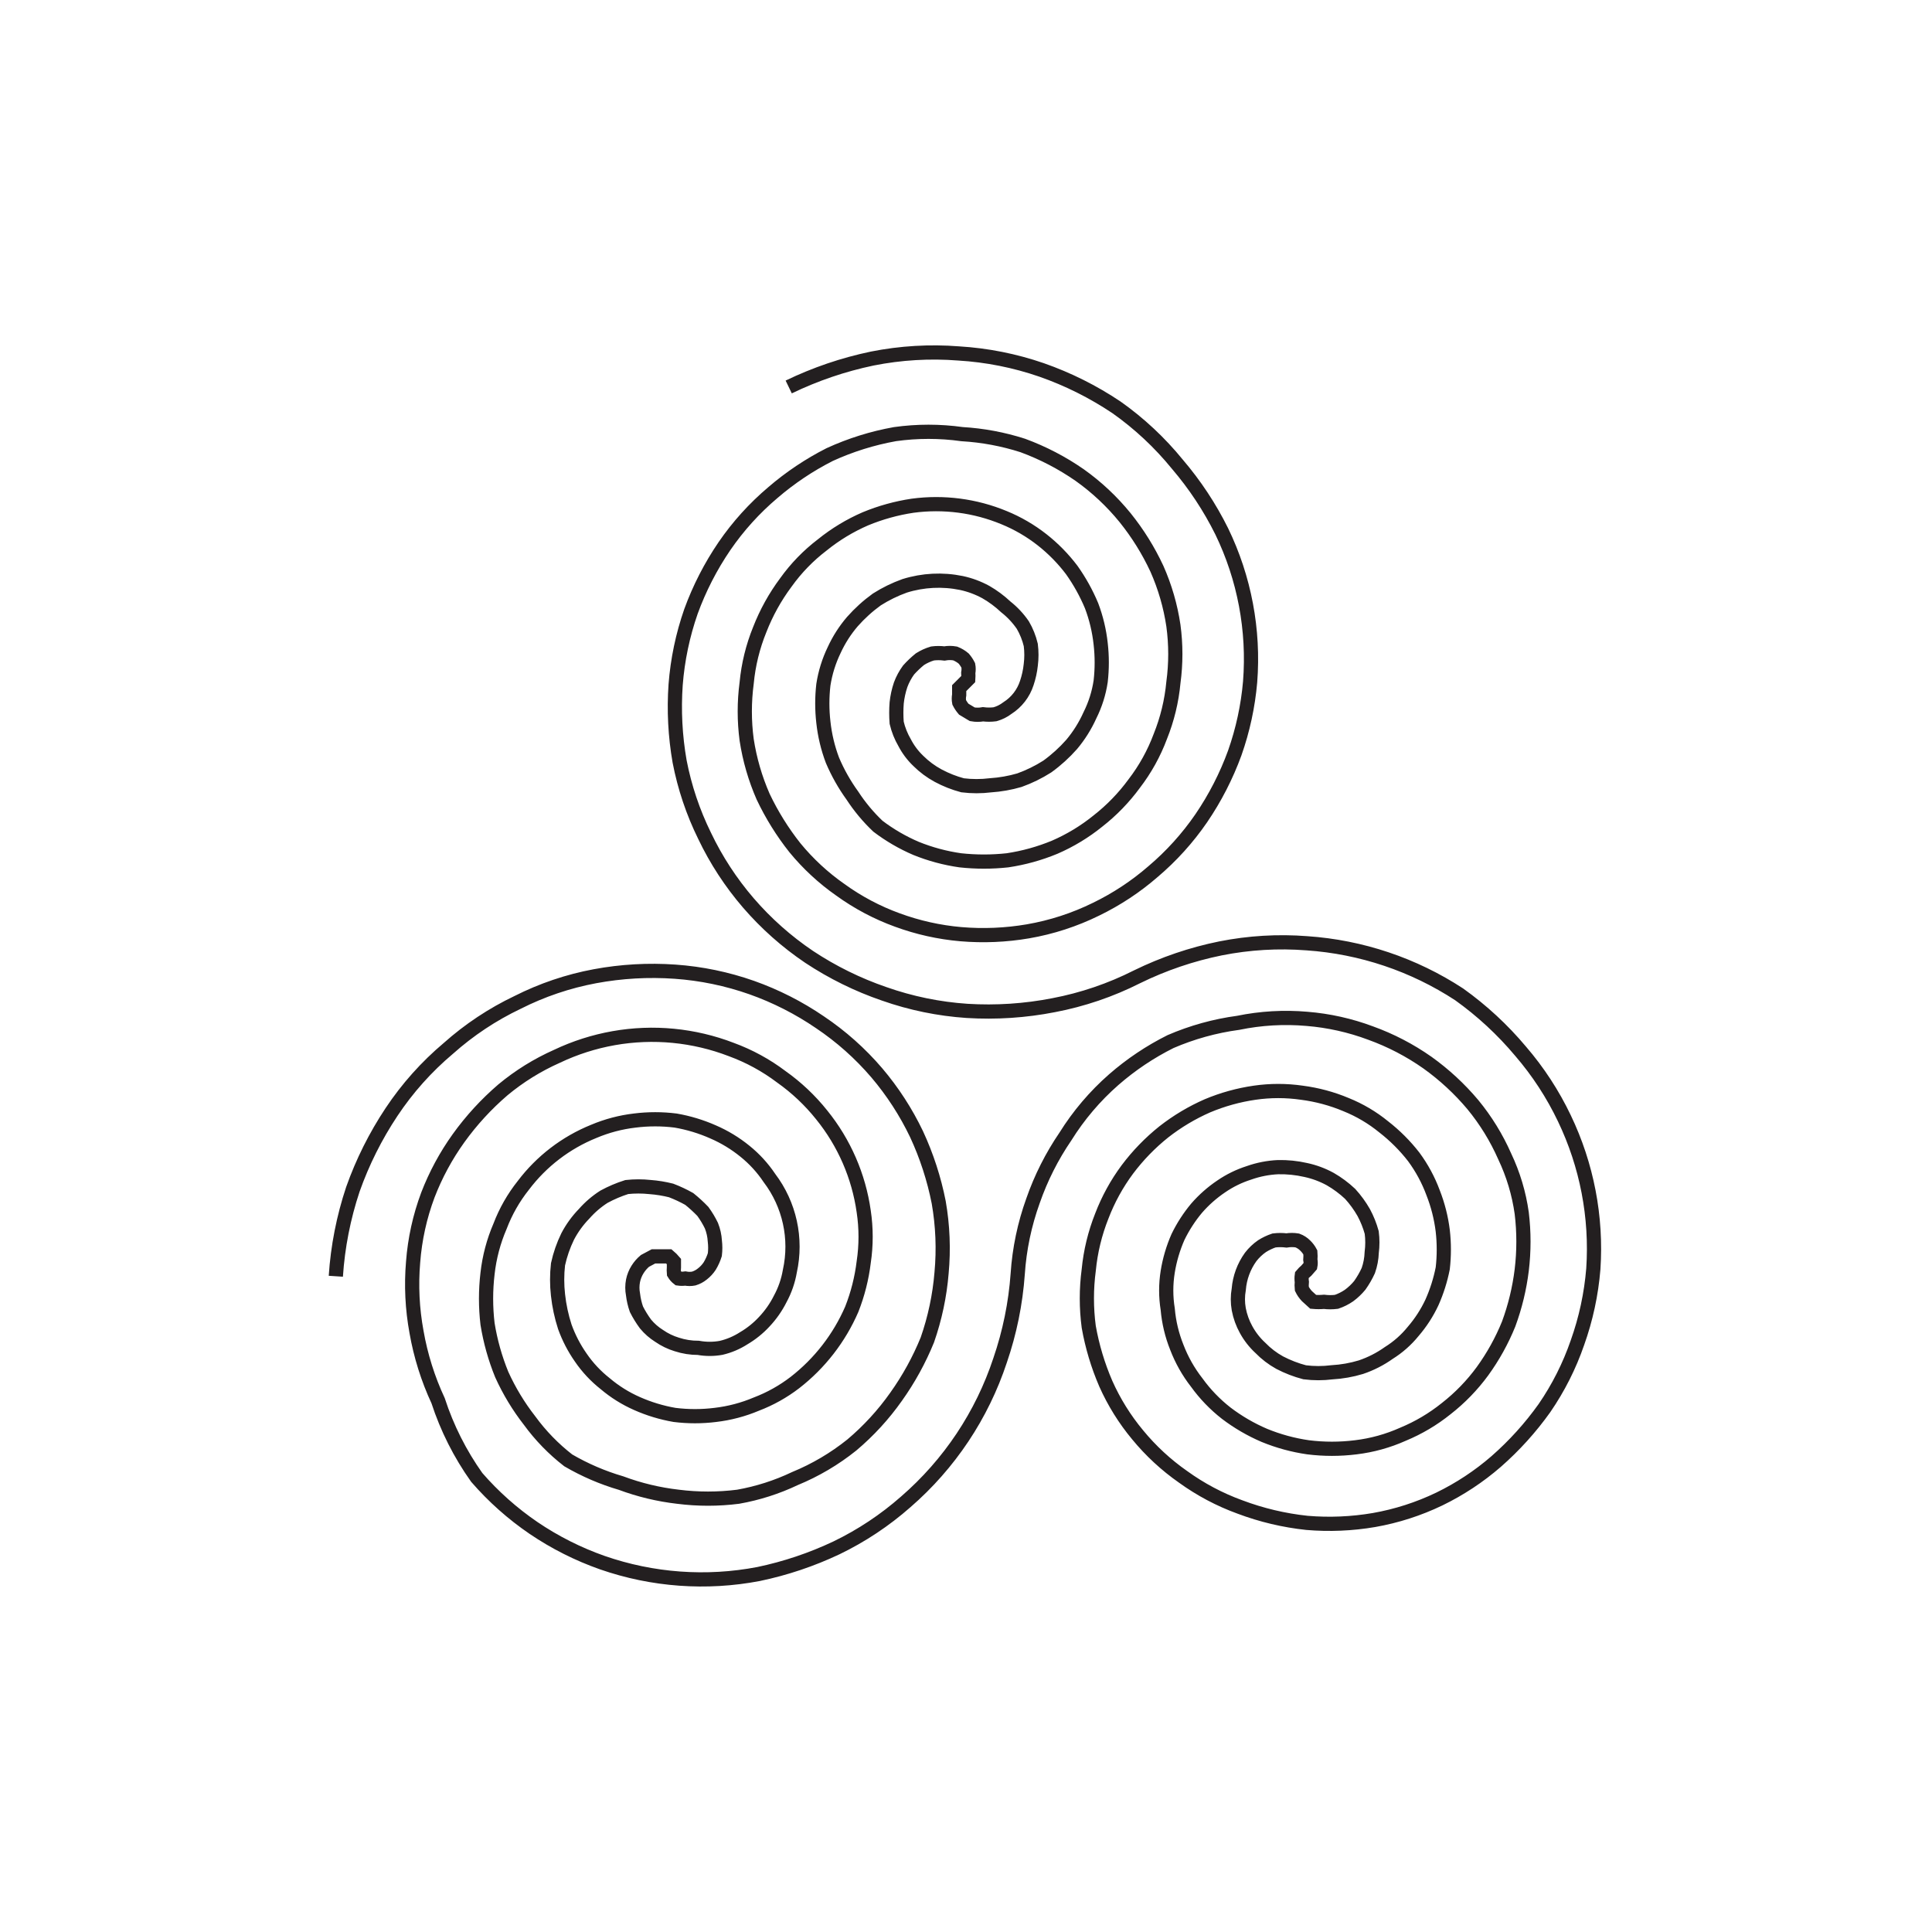
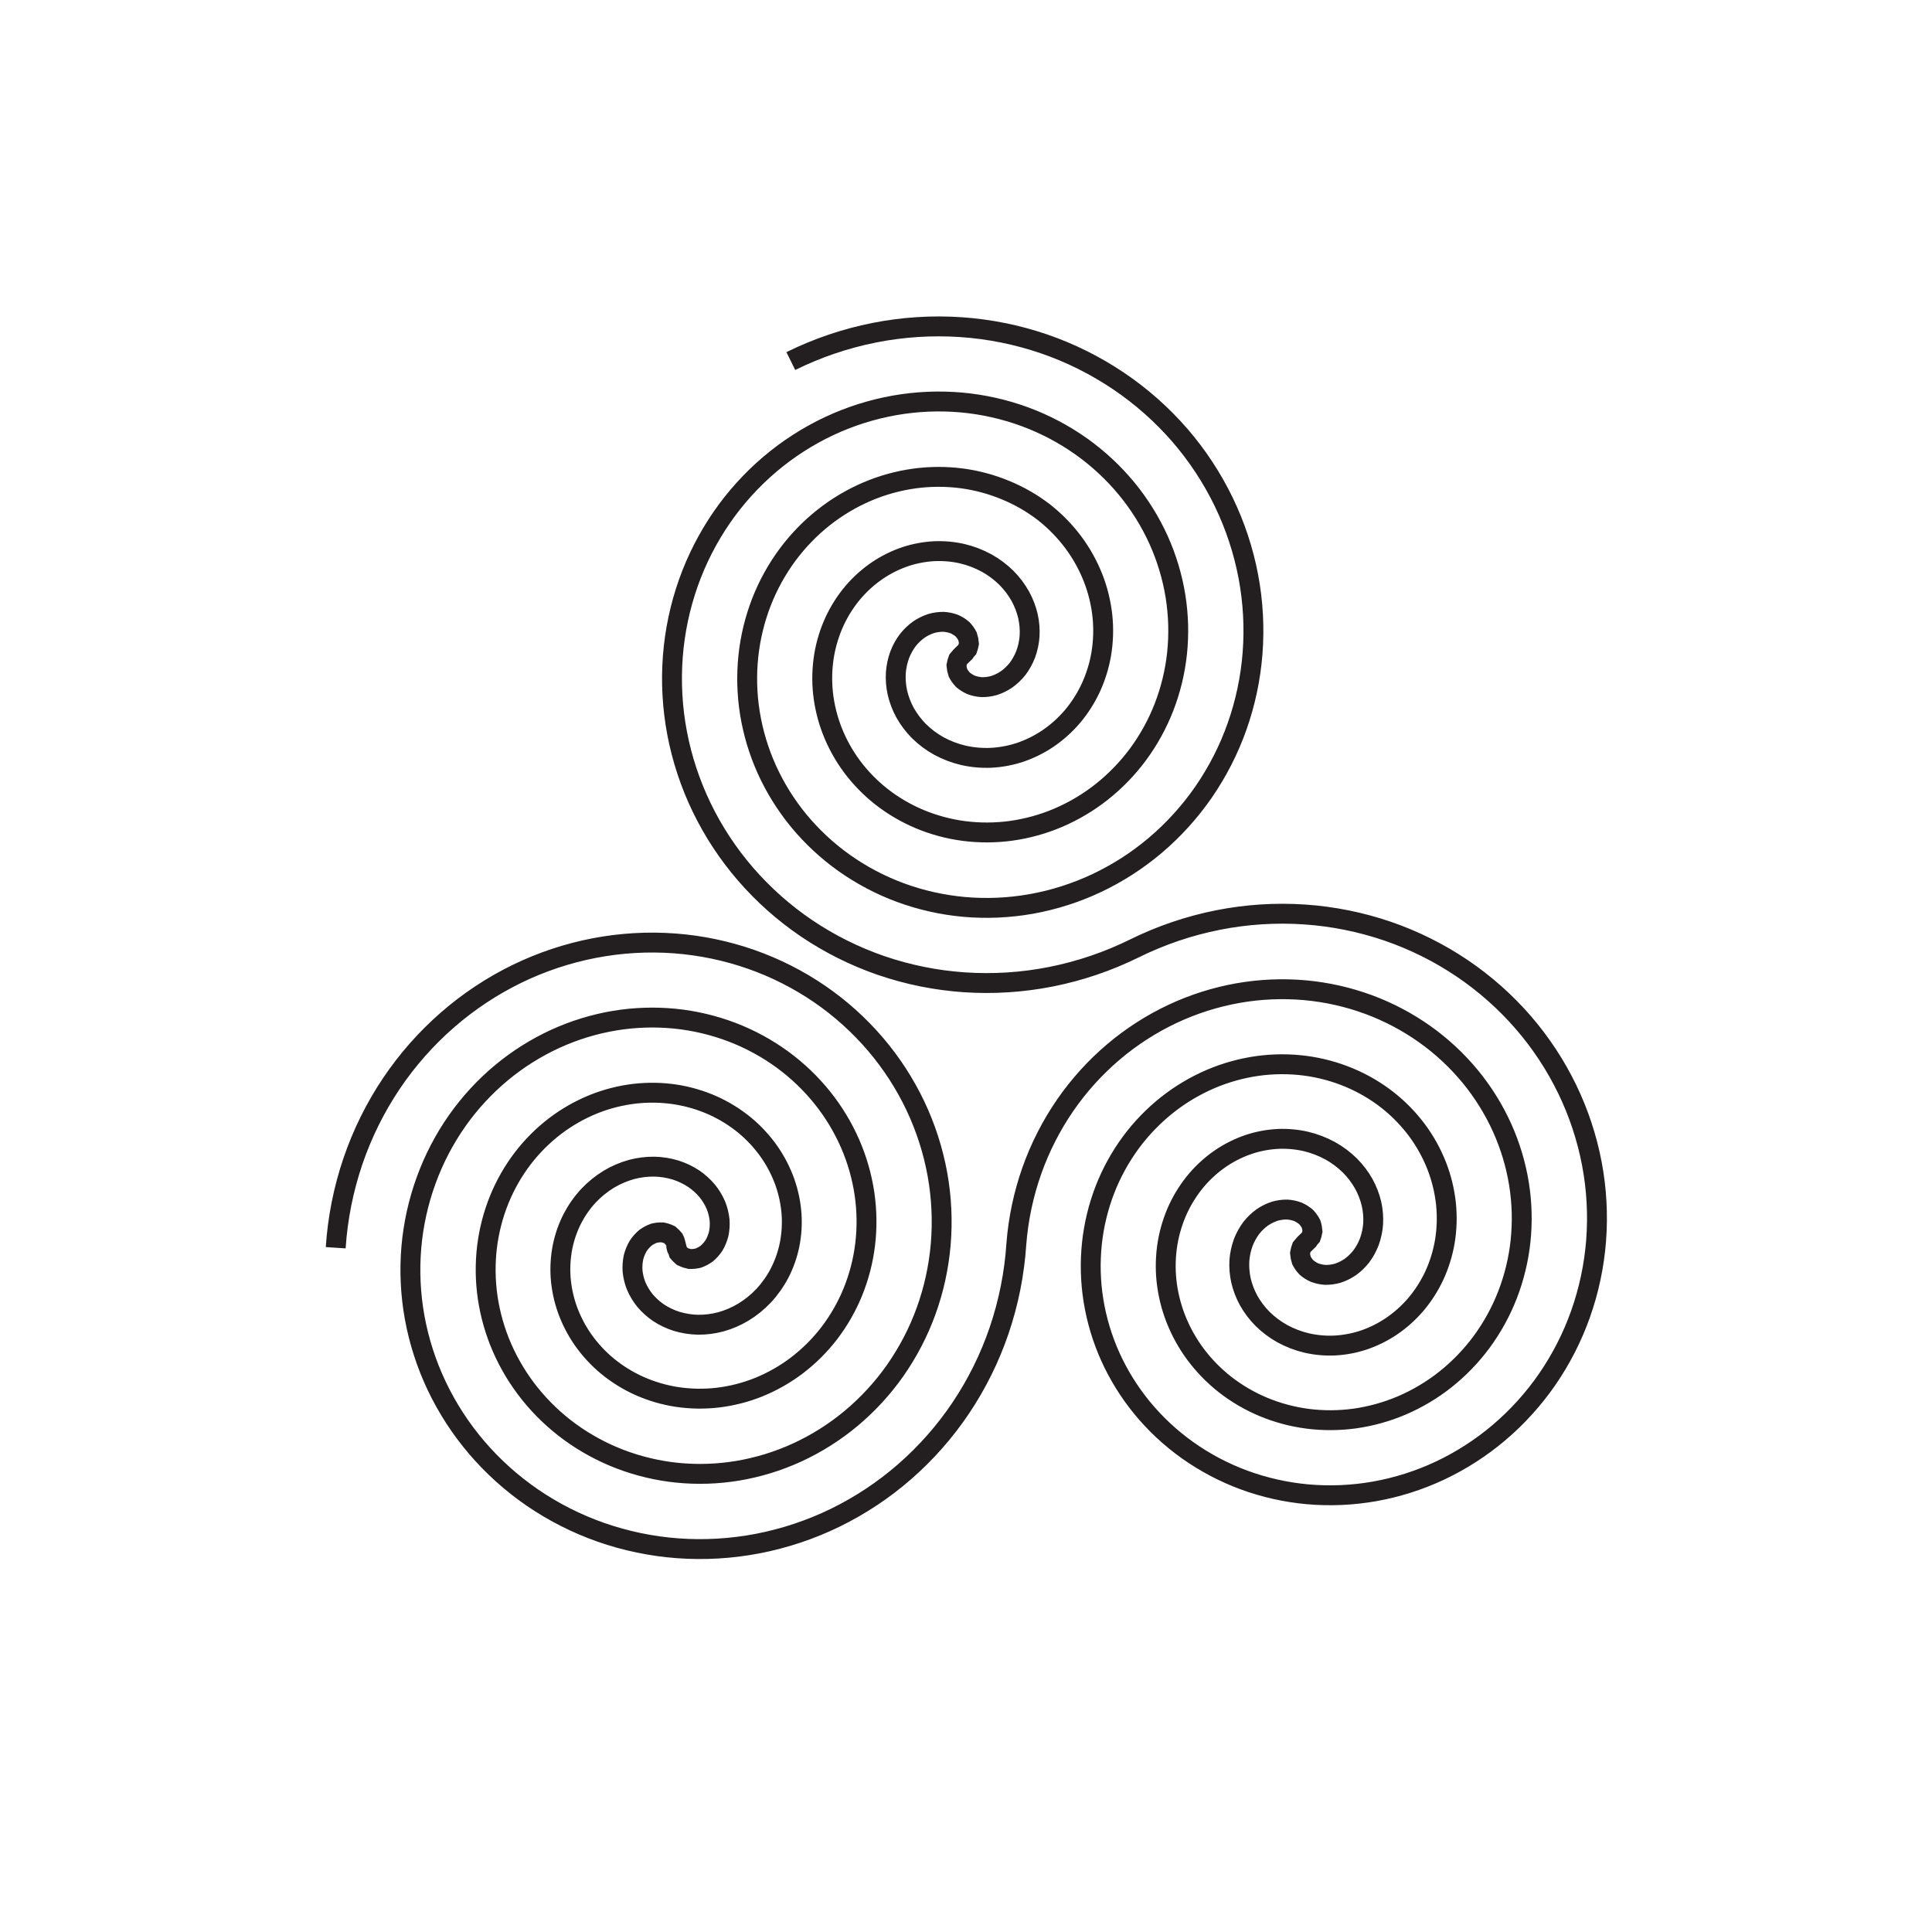
<svg xmlns="http://www.w3.org/2000/svg" id="Layer_1" data-name="Layer 1" viewBox="0 0 34 34">
  <rect width="34" height="34" style="fill: #fff" />
-   <path id="romanzo-racconti-cornice" d="M5.91,22.46a6.1,6.1,0,0,1,.3-1.53,6.18,6.18,0,0,1,.68-1.36,5.3,5.3,0,0,1,1-1.12,5.18,5.18,0,0,1,1.22-.81,5.08,5.08,0,0,1,1.36-.46,5.57,5.57,0,0,1,1.41-.08,5.15,5.15,0,0,1,1.35.28,5.21,5.21,0,0,1,1.2.61,4.93,4.93,0,0,1,1,.89,5,5,0,0,1,.7,1.08,5.26,5.26,0,0,1,.39,1.2,4.69,4.69,0,0,1,.05,1.24,4.77,4.77,0,0,1-.25,1.18,4.92,4.92,0,0,1-.55,1,4.5,4.5,0,0,1-.78.85,4.07,4.07,0,0,1-1,.59,3.91,3.91,0,0,1-1,.32,4.19,4.19,0,0,1-1.06,0,4.25,4.25,0,0,1-1-.24A4.17,4.17,0,0,1,10,25.7,3.48,3.48,0,0,1,9.32,25a4,4,0,0,1-.49-.81,4.08,4.08,0,0,1-.25-.89,3.79,3.79,0,0,1,0-.89,2.91,2.91,0,0,1,.22-.83,2.69,2.69,0,0,1,.41-.72,2.93,2.93,0,0,1,1.24-.95,2.64,2.64,0,0,1,.72-.19,2.89,2.89,0,0,1,.72,0,2.81,2.81,0,0,1,.66.2,2.39,2.39,0,0,1,.56.34,2.11,2.11,0,0,1,.43.47,2,2,0,0,1,.36,1.64,1.58,1.58,0,0,1-.17.49,1.68,1.68,0,0,1-.28.4,1.58,1.58,0,0,1-.36.29,1.27,1.27,0,0,1-.4.17,1.13,1.13,0,0,1-.4,0,1.21,1.21,0,0,1-.38-.06,1.11,1.11,0,0,1-.31-.15,1,1,0,0,1-.24-.21,1.83,1.83,0,0,1-.16-.26,1.22,1.22,0,0,1-.06-.26.63.63,0,0,1,0-.24.6.6,0,0,1,.08-.2.64.64,0,0,1,.13-.15l.15-.08h.15l.12,0a.76.76,0,0,1,.09.09l0,.1a.61.61,0,0,0,0,.11.32.32,0,0,0,.08.09.42.42,0,0,0,.12,0,.39.39,0,0,0,.15,0,.44.44,0,0,0,.15-.08.58.58,0,0,0,.13-.14.93.93,0,0,0,.09-.2,1,1,0,0,0,0-.24.88.88,0,0,0-.06-.27,1.65,1.65,0,0,0-.15-.25,2.5,2.5,0,0,0-.24-.22,2.37,2.37,0,0,0-.32-.15,2.2,2.2,0,0,0-.37-.06,1.92,1.92,0,0,0-.41,0,2.28,2.28,0,0,0-.4.17,1.64,1.64,0,0,0-.35.3,1.71,1.71,0,0,0-.29.4,2.17,2.17,0,0,0-.17.49,2.41,2.41,0,0,0,0,.54,2.8,2.8,0,0,0,.12.56,2.31,2.31,0,0,0,.28.54,2.08,2.08,0,0,0,.43.46,2.3,2.3,0,0,0,.56.35,2.81,2.81,0,0,0,.66.2,2.89,2.89,0,0,0,.72,0,2.64,2.64,0,0,0,.72-.19,2.68,2.68,0,0,0,.68-.38,3.29,3.29,0,0,0,1-1.29,3.37,3.37,0,0,0,.21-.83,3,3,0,0,0,0-.89,3.47,3.47,0,0,0-.74-1.7,3.48,3.48,0,0,0-.71-.67,3.4,3.4,0,0,0-.88-.48,3.88,3.88,0,0,0-2.07-.2,3.91,3.91,0,0,0-1,.32,4.07,4.07,0,0,0-.95.59,4.86,4.86,0,0,0-.78.85,4.47,4.47,0,0,0-.54,1,4.29,4.29,0,0,0-.26,1.18,4.62,4.62,0,0,0,.06,1.23,4.85,4.85,0,0,0,.38,1.21A5,5,0,0,0,8.39,26a5.22,5.22,0,0,0,1,.89,5.28,5.28,0,0,0,1.21.61,5.33,5.33,0,0,0,2.75.2,6.14,6.14,0,0,0,1.37-.46,5.39,5.39,0,0,0,1.22-.81,5.63,5.63,0,0,0,1.66-2.49,6,6,0,0,0,.31-1.52,4.71,4.71,0,0,1,.27-1.29A4.81,4.81,0,0,1,18.75,20,4.49,4.49,0,0,1,19.6,19a4.74,4.74,0,0,1,1-.67A4.53,4.53,0,0,1,21.79,18,4.2,4.2,0,0,1,23,17.93a4.15,4.15,0,0,1,1.12.25,4.24,4.24,0,0,1,1,.52,4.34,4.34,0,0,1,.8.74,3.92,3.92,0,0,1,.56.91,3.44,3.44,0,0,1,.3,1,4.19,4.19,0,0,1,0,1,4.25,4.25,0,0,1-.23.95,3.93,3.93,0,0,1-.46.83,3.34,3.34,0,0,1-.64.66,3.11,3.11,0,0,1-.76.45,2.87,2.87,0,0,1-.83.23,3.38,3.38,0,0,1-.84,0,3.24,3.24,0,0,1-.77-.21,3.17,3.17,0,0,1-.67-.39,2.65,2.65,0,0,1-.52-.54,2.4,2.4,0,0,1-.35-.62,2.34,2.34,0,0,1-.16-.67,2.07,2.07,0,0,1,0-.66,2.52,2.52,0,0,1,.18-.61,2.48,2.48,0,0,1,.33-.51,2.21,2.21,0,0,1,.43-.38,1.86,1.86,0,0,1,.49-.24,1.78,1.78,0,0,1,.51-.1,2,2,0,0,1,.49.05,1.59,1.59,0,0,1,.43.16,1.87,1.87,0,0,1,.35.26,1.85,1.85,0,0,1,.24.33,1.7,1.7,0,0,1,.14.35,1.37,1.37,0,0,1,0,.35,1.07,1.07,0,0,1-.06.32,1.61,1.61,0,0,1-.15.26,1.07,1.07,0,0,1-.19.18.9.9,0,0,1-.22.11.89.89,0,0,1-.22,0,1.06,1.06,0,0,1-.19,0L23,22.81a.51.51,0,0,1-.09-.13.6.6,0,0,1,0-.12.42.42,0,0,1,0-.12.6.6,0,0,1,.08-.08l.07-.08a.28.28,0,0,0,0-.11.79.79,0,0,0,0-.13.47.47,0,0,0-.09-.12.38.38,0,0,0-.14-.09.58.58,0,0,0-.19,0,.89.89,0,0,0-.22,0,1,1,0,0,0-.21.1.9.9,0,0,0-.2.19,1.13,1.13,0,0,0-.21.57,1,1,0,0,0,0,.35,1.2,1.2,0,0,0,.13.36,1.26,1.26,0,0,0,.25.32,1.46,1.46,0,0,0,.34.26,2.11,2.11,0,0,0,.44.17,1.91,1.91,0,0,0,.48,0,2.18,2.18,0,0,0,.51-.09,1.89,1.89,0,0,0,.49-.25,1.73,1.73,0,0,0,.43-.38,2.23,2.23,0,0,0,.33-.51,2.81,2.81,0,0,0,.19-.6,2.9,2.9,0,0,0,0-.66,2.75,2.75,0,0,0-.17-.67,2.56,2.56,0,0,0-.34-.63,3,3,0,0,0-.53-.53,2.56,2.56,0,0,0-.66-.39,3,3,0,0,0-.78-.21,2.89,2.89,0,0,0-.83,0,3.41,3.41,0,0,0-.83.23,3.57,3.57,0,0,0-.77.46,3.65,3.65,0,0,0-.64.66,3.43,3.43,0,0,0-.45.82,3.47,3.47,0,0,0-.23.95,3.81,3.81,0,0,0,0,1,4.5,4.5,0,0,0,.3,1,3.86,3.86,0,0,0,.56.9,4,4,0,0,0,.8.74,4.1,4.1,0,0,0,1,.53A4.78,4.78,0,0,0,23,26.8a4.67,4.67,0,0,0,1.18-.05,4.41,4.41,0,0,0,1.15-.37,4.57,4.57,0,0,0,1-.66,5.47,5.47,0,0,0,.85-.94,4.78,4.78,0,0,0,.58-1.15,5.1,5.1,0,0,0,.28-1.3,5.3,5.3,0,0,0-.51-2.65,5.32,5.32,0,0,0-.77-1.18,5.84,5.84,0,0,0-1.08-1A5.59,5.59,0,0,0,23,16.6a5.58,5.58,0,0,0-1.52.09,6.08,6.08,0,0,0-1.47.5,5.55,5.55,0,0,1-1.47.5,6,6,0,0,1-1.52.1,5.49,5.49,0,0,1-1.46-.3,5.79,5.79,0,0,1-1.32-.65,5.4,5.4,0,0,1-1.07-.95,5.32,5.32,0,0,1-.77-1.18,5.19,5.19,0,0,1-.44-1.31,5.57,5.57,0,0,1-.07-1.35,5.11,5.11,0,0,1,.27-1.29,5.2,5.2,0,0,1,.59-1.15,4.76,4.76,0,0,1,.85-.94,5,5,0,0,1,1-.67,4.79,4.79,0,0,1,1.15-.36,4.25,4.25,0,0,1,1.18,0A4.32,4.32,0,0,1,18,7.84a4.45,4.45,0,0,1,1,.52,4.07,4.07,0,0,1,.8.75,4.38,4.38,0,0,1,.56.9,3.87,3.87,0,0,1,.29,1,3.73,3.73,0,0,1,0,1,3.39,3.39,0,0,1-.23.95,3.2,3.2,0,0,1-.46.83,3.34,3.34,0,0,1-.64.66,3.28,3.28,0,0,1-.76.46,3.54,3.54,0,0,1-.83.23,3.84,3.84,0,0,1-.83,0,3.32,3.32,0,0,1-.78-.21,3.17,3.17,0,0,1-.67-.39A3,3,0,0,1,15,14a3.18,3.18,0,0,1-.35-.62,2.72,2.72,0,0,1-.16-.67,2.9,2.9,0,0,1,0-.66,2.16,2.16,0,0,1,.19-.61,2.14,2.14,0,0,1,.32-.5,2.62,2.62,0,0,1,.43-.39,2.47,2.47,0,0,1,.49-.24,2,2,0,0,1,1-.05,1.59,1.59,0,0,1,.43.16,1.87,1.87,0,0,1,.35.26A1.46,1.46,0,0,1,18,11a1.28,1.28,0,0,1,.14.35,1.38,1.38,0,0,1,0,.35,1.5,1.5,0,0,1-.07.32.82.82,0,0,1-.34.44.65.65,0,0,1-.22.11.82.82,0,0,1-.21,0,.53.53,0,0,1-.19,0l-.15-.09a.62.62,0,0,1-.08-.12.35.35,0,0,1,0-.13s0-.11,0-.12l.08-.08.08-.08a.81.81,0,0,0,0-.11.35.35,0,0,0,0-.13.62.62,0,0,0-.08-.12.54.54,0,0,0-.15-.09.53.53,0,0,0-.19,0,.82.82,0,0,0-.21,0,.88.88,0,0,0-.22.1,1.75,1.75,0,0,0-.2.19,1.08,1.08,0,0,0-.14.26,1.5,1.5,0,0,0-.07.32,2.26,2.26,0,0,0,0,.35,1.28,1.28,0,0,0,.14.35,1.22,1.22,0,0,0,.24.32,1.52,1.52,0,0,0,.35.26,2,2,0,0,0,.43.17,2,2,0,0,0,.49,0,2.38,2.38,0,0,0,.51-.09,2.47,2.47,0,0,0,.49-.24,2.62,2.62,0,0,0,.43-.39,2.2,2.2,0,0,0,.32-.51,2,2,0,0,0,.19-.6,2.9,2.9,0,0,0,0-.66,2.72,2.72,0,0,0-.16-.67,3.25,3.25,0,0,0-.35-.63,2.9,2.9,0,0,0-.52-.53,2.8,2.8,0,0,0-.67-.39,3.12,3.12,0,0,0-1.61-.21,3.54,3.54,0,0,0-.83.23,3.28,3.28,0,0,0-.76.46,3.09,3.09,0,0,0-.64.66,3.53,3.53,0,0,0-.46.83,3.32,3.32,0,0,0-.23.94,3.81,3.81,0,0,0,0,1,4,4,0,0,0,.29,1,4.66,4.66,0,0,0,.56.9,4,4,0,0,0,.8.74,4.1,4.1,0,0,0,1,.53,4.32,4.32,0,0,0,1.12.25,4.67,4.67,0,0,0,1.18-.05A4.41,4.41,0,0,0,19.29,16a4.57,4.57,0,0,0,1-.66,4.76,4.76,0,0,0,.85-.94,5.2,5.2,0,0,0,.59-1.15A5.09,5.09,0,0,0,22,12a5.15,5.15,0,0,0-.5-2.65,5.75,5.75,0,0,0-.78-1.18,5.4,5.4,0,0,0-1.07-1,5.82,5.82,0,0,0-1.32-.66,5.48,5.48,0,0,0-1.46-.29,5.56,5.56,0,0,0-1.52.09,6.38,6.38,0,0,0-1.47.5" style="fill: none;stroke: #231f20;stroke-miterlimit: 10;stroke-width: 0.25px" />
+   <path id="romanzo-racconti-cornice" d="M5.908,21.958a5.934,5.934,0,0,1,.303-1.523,5.823,5.823,0,0,1,.676-1.366,5.712,5.712,0,0,1,.989-1.121,5.6,5.6,0,0,1,1.222-.81,5.489,5.489,0,0,1,1.364-.454,5.379,5.379,0,0,1,1.406-.082,5.268,5.268,0,0,1,1.351.281,5.157,5.157,0,0,1,1.205.61,5.046,5.046,0,0,1,.983.884,4.935,4.935,0,0,1,.703,1.085,4.824,4.824,0,0,1,.387,1.203,4.714,4.714,0,0,1,.058,1.234,4.603,4.603,0,0,1-.259,1.178,4.492,4.492,0,0,1-.544,1.044,4.381,4.381,0,0,1-.779.845,4.27,4.27,0,0,1-.948.597,4.159,4.159,0,0,1-1.043.32,4.048,4.048,0,0,1-1.062.035A3.937,3.937,0,0,1,10.913,25.679a3.827,3.827,0,0,1-.883-.479,3.716,3.716,0,0,1-.706-.674,3.605,3.605,0,0,1-.49-.811,3.494,3.494,0,0,1-.252-.883,3.383,3.383,0,0,1-.011-.89,3.272,3.272,0,0,1,.216-.834,3.161,3.161,0,0,1,.413-.723,3.051,3.051,0,0,1,.569-.568,2.94,2.94,0,0,1,.673-.384,2.829,2.829,0,0,1,.723-.185,2.718,2.718,0,0,1,.718.012,2.607,2.607,0,0,1,.661.194,2.497,2.497,0,0,1,.562.348,2.386,2.386,0,0,1,.429.464,2.276,2.276,0,0,1,.277.536,2.165,2.165,0,0,1,.118.563,2.055,2.055,0,0,1-.036.546,1.944,1.944,0,0,1-.172.489,1.834,1.834,0,0,1-.282.401,1.724,1.724,0,0,1-.359.291,1.615,1.615,0,0,1-.399.171,1.505,1.505,0,0,1-.403.05,1.396,1.396,0,0,1-.373-.06,1.288,1.288,0,0,1-.317-.151,1.18,1.18,0,0,1-.24-.217,1.073,1.073,0,0,1-.153-.254.969.969,0,0,1-.064-.262.867.867,0,0,1,.017-.243.77.77,0,0,1,.083-.201.68.68,0,0,1,.129-.144.602.602,0,0,1,.151-.079.546.546,0,0,1,.149-.014.537.537,0,0,1,.125.042.656.656,0,0,1,.083.085c.005.008.029.107.029.107s.024.099.029.107a.657.657,0,0,0,.083.085.537.537,0,0,0,.125.042.547.547,0,0,0,.149-.014.602.602,0,0,0,.151-.079.68.68,0,0,0,.129-.144.77.77,0,0,0,.083-.201.867.867,0,0,0,.017-.243.969.969,0,0,0-.064-.262,1.074,1.074,0,0,0-.153-.254,1.18,1.18,0,0,0-.24-.217,1.287,1.287,0,0,0-.317-.151,1.396,1.396,0,0,0-.373-.06,1.505,1.505,0,0,0-.403.05,1.614,1.614,0,0,0-.399.171,1.724,1.724,0,0,0-.359.291,1.834,1.834,0,0,0-.282.401,1.945,1.945,0,0,0-.172.489,2.055,2.055,0,0,0-.036.546,2.165,2.165,0,0,0,.118.563,2.276,2.276,0,0,0,.277.536,2.386,2.386,0,0,0,.429.464,2.497,2.497,0,0,0,.562.348,2.608,2.608,0,0,0,.661.194,2.718,2.718,0,0,0,.718.012,2.829,2.829,0,0,0,.723-.185,2.94,2.94,0,0,0,.673-.384,3.05,3.05,0,0,0,.569-.568,3.162,3.162,0,0,0,.413-.723,3.273,3.273,0,0,0,.216-.834,3.384,3.384,0,0,0-.011-.89,3.494,3.494,0,0,0-.252-.883,3.605,3.605,0,0,0-.49-.811,3.715,3.715,0,0,0-.706-.674,3.827,3.827,0,0,0-.883-.479,3.938,3.938,0,0,0-1.006-.238,4.048,4.048,0,0,0-1.062.035,4.159,4.159,0,0,0-1.043.32,4.27,4.27,0,0,0-.948.597,4.381,4.381,0,0,0-.779.845,4.491,4.491,0,0,0-.544,1.044A4.602,4.602,0,0,0,7.239,21.95a4.713,4.713,0,0,0,.058,1.234,4.824,4.824,0,0,0,.387,1.203,4.935,4.935,0,0,0,.703,1.085,5.046,5.046,0,0,0,.983.884,5.157,5.157,0,0,0,1.205.61,5.268,5.268,0,0,0,1.351.281,5.379,5.379,0,0,0,1.406-.082,5.49,5.49,0,0,0,1.364-.454,5.601,5.601,0,0,0,1.222-.81,5.712,5.712,0,0,0,.989-1.121,5.822,5.822,0,0,0,.676-1.366,5.933,5.933,0,0,0,.303-1.523,5.046,5.046,0,0,1,.274-1.293,4.935,4.935,0,0,1,.588-1.151,4.824,4.824,0,0,1,.849-.937,4.713,4.713,0,0,1,1.039-.668,4.603,4.603,0,0,1,1.15-.365,4.492,4.492,0,0,1,1.177-.051,4.381,4.381,0,0,1,1.121.252,4.27,4.27,0,0,1,.991.523,4.159,4.159,0,0,1,.799.744,4.048,4.048,0,0,1,.561.902,3.937,3.937,0,0,1,.297.99,3.827,3.827,0,0,1,.027,1.004,3.716,3.716,0,0,1-.23.948,3.604,3.604,0,0,1-.457.83,3.494,3.494,0,0,1-.639.66,3.383,3.383,0,0,1-.765.455,3.273,3.273,0,0,1-.83.23,3.162,3.162,0,0,1-.832.003,3.051,3.051,0,0,1-.776-.209,2.94,2.94,0,0,1-.669-.391,2.829,2.829,0,0,1-.522-.534,2.718,2.718,0,0,1-.348-.628,2.608,2.608,0,0,1-.163-.67,2.497,2.497,0,0,1,.02-.66,2.387,2.387,0,0,1,.187-.604,2.276,2.276,0,0,1,.326-.508,2.165,2.165,0,0,1,.429-.383,2.055,2.055,0,0,1,.491-.242,1.945,1.945,0,0,1,.51-.095,1.835,1.835,0,0,1,.488.044,1.724,1.724,0,0,1,.431.165,1.615,1.615,0,0,1,.347.26,1.505,1.505,0,0,1,.245.324,1.396,1.396,0,0,1,.135.353,1.287,1.287,0,0,1,.028.35,1.18,1.18,0,0,1-.068.316,1.074,1.074,0,0,1-.143.259.969.969,0,0,1-.195.186.868.868,0,0,1-.219.107.77.77,0,0,1-.216.029.68.68,0,0,1-.189-.04.602.602,0,0,1-.144-.091.546.546,0,0,1-.087-.122.538.538,0,0,1-.026-.129.657.657,0,0,1,.032-.114c.005-.008.078-.079.078-.079s.073-.07.078-.079a.656.656,0,0,0,.032-.114.537.537,0,0,0-.026-.129.546.546,0,0,0-.087-.122.602.602,0,0,0-.144-.091.679.679,0,0,0-.189-.04.77.77,0,0,0-.216.029.867.867,0,0,0-.219.107.969.969,0,0,0-.195.186,1.073,1.073,0,0,0-.143.259,1.18,1.18,0,0,0-.068.316,1.288,1.288,0,0,0,.028.35,1.396,1.396,0,0,0,.135.353,1.505,1.505,0,0,0,.245.324,1.614,1.614,0,0,0,.347.26,1.725,1.725,0,0,0,.431.165,1.834,1.834,0,0,0,.488.044,1.944,1.944,0,0,0,.51-.095,2.055,2.055,0,0,0,.49-.242,2.165,2.165,0,0,0,.429-.383,2.276,2.276,0,0,0,.326-.508,2.387,2.387,0,0,0,.187-.604,2.497,2.497,0,0,0,.02-.66,2.608,2.608,0,0,0-.163-.67,2.718,2.718,0,0,0-.348-.628,2.829,2.829,0,0,0-.522-.534,2.94,2.94,0,0,0-.669-.391,3.051,3.051,0,0,0-.776-.209,3.162,3.162,0,0,0-.832.003,3.272,3.272,0,0,0-.83.23,3.383,3.383,0,0,0-.765.455,3.494,3.494,0,0,0-.639.66,3.605,3.605,0,0,0-.457.83,3.716,3.716,0,0,0-.23.949,3.827,3.827,0,0,0,.027,1.004,3.937,3.937,0,0,0,.297.99,4.048,4.048,0,0,0,.561.902,4.159,4.159,0,0,0,.799.744,4.27,4.27,0,0,0,.991.523,4.381,4.381,0,0,0,1.121.252,4.492,4.492,0,0,0,1.177-.051,4.603,4.603,0,0,0,1.15-.365,4.714,4.714,0,0,0,1.039-.668,4.825,4.825,0,0,0,.849-.937,4.935,4.935,0,0,0,.588-1.151,5.046,5.046,0,0,0,.274-1.293,5.157,5.157,0,0,0-.074-1.349,5.268,5.268,0,0,0-.432-1.31,5.379,5.379,0,0,0-.774-1.177,5.49,5.49,0,0,0-1.075-.954,5.6,5.6,0,0,0-1.312-.654,5.711,5.711,0,0,0-1.466-.295,5.822,5.822,0,0,0-1.521.098,5.934,5.934,0,0,0-1.47.499,5.933,5.933,0,0,1-1.47.499,5.823,5.823,0,0,1-1.521.098,5.711,5.711,0,0,1-1.466-.295,5.6,5.6,0,0,1-1.312-.654,5.49,5.49,0,0,1-1.075-.954,5.379,5.379,0,0,1-.774-1.177,5.268,5.268,0,0,1-.432-1.31,5.157,5.157,0,0,1-.074-1.349,5.046,5.046,0,0,1,.274-1.293,4.935,4.935,0,0,1,.588-1.151,4.824,4.824,0,0,1,.849-.937,4.713,4.713,0,0,1,1.039-.668,4.603,4.603,0,0,1,1.15-.365,4.492,4.492,0,0,1,1.177-.051,4.381,4.381,0,0,1,1.121.252,4.27,4.27,0,0,1,.991.523,4.159,4.159,0,0,1,.799.744,4.048,4.048,0,0,1,.561.902,3.937,3.937,0,0,1,.297.99,3.826,3.826,0,0,1,.027,1.004,3.715,3.715,0,0,1-.23.948,3.605,3.605,0,0,1-.457.83,3.494,3.494,0,0,1-.639.66,3.383,3.383,0,0,1-.765.455,3.272,3.272,0,0,1-.83.23,3.162,3.162,0,0,1-.832.003,3.051,3.051,0,0,1-.776-.209,2.94,2.94,0,0,1-.669-.391,2.829,2.829,0,0,1-.522-.534,2.718,2.718,0,0,1-.348-.628,2.608,2.608,0,0,1-.163-.67,2.497,2.497,0,0,1,.02-.66,2.386,2.386,0,0,1,.187-.604,2.276,2.276,0,0,1,.326-.508,2.166,2.166,0,0,1,.429-.383,2.055,2.055,0,0,1,.49-.242,1.944,1.944,0,0,1,.51-.095,1.834,1.834,0,0,1,.488.044,1.724,1.724,0,0,1,.431.165,1.615,1.615,0,0,1,.347.26,1.505,1.505,0,0,1,.245.324,1.396,1.396,0,0,1,.135.353,1.288,1.288,0,0,1,.028.35,1.18,1.18,0,0,1-.068.316,1.074,1.074,0,0,1-.143.259.969.969,0,0,1-.195.186.868.868,0,0,1-.219.107.77.77,0,0,1-.216.029.68.68,0,0,1-.189-.04.602.602,0,0,1-.144-.091.547.547,0,0,1-.087-.122.537.537,0,0,1-.026-.129.656.656,0,0,1,.032-.114c.005-.008.078-.079.078-.079s.073-.07.078-.079a.656.656,0,0,0,.032-.114.537.537,0,0,0-.026-.129.547.547,0,0,0-.087-.122.602.602,0,0,0-.144-.091.68.68,0,0,0-.189-.04.77.77,0,0,0-.216.029.868.868,0,0,0-.219.107.969.969,0,0,0-.195.186,1.074,1.074,0,0,0-.143.259,1.18,1.18,0,0,0-.068.316,1.288,1.288,0,0,0,.028.35,1.396,1.396,0,0,0,.135.353,1.505,1.505,0,0,0,.245.324,1.615,1.615,0,0,0,.347.26,1.725,1.725,0,0,0,.431.165,1.834,1.834,0,0,0,.488.044,1.944,1.944,0,0,0,.51-.095,2.055,2.055,0,0,0,.49-.242,2.166,2.166,0,0,0,.429-.383,2.276,2.276,0,0,0,.326-.508,2.387,2.387,0,0,0,.187-.604,2.497,2.497,0,0,0,.02-.66,2.608,2.608,0,0,0-.163-.67,2.718,2.718,0,0,0-.348-.628,2.829,2.829,0,0,0-.522-.534A2.94,2.94,0,0,0,17.699,8.627a3.051,3.051,0,0,0-.776-.209,3.162,3.162,0,0,0-.832.003,3.272,3.272,0,0,0-.83.23,3.383,3.383,0,0,0-.765.455,3.494,3.494,0,0,0-.639.66,3.605,3.605,0,0,0-.457.83,3.715,3.715,0,0,0-.23.949,3.826,3.826,0,0,0,.027,1.004,3.937,3.937,0,0,0,.297.99,4.049,4.049,0,0,0,.561.902,4.159,4.159,0,0,0,.799.744,4.27,4.27,0,0,0,.991.523,4.381,4.381,0,0,0,1.121.252,4.492,4.492,0,0,0,1.177-.051,4.603,4.603,0,0,0,1.15-.365,4.713,4.713,0,0,0,1.039-.668,4.824,4.824,0,0,0,.849-.937,4.936,4.936,0,0,0,.588-1.151,5.046,5.046,0,0,0,.274-1.293,5.157,5.157,0,0,0-.074-1.349,5.268,5.268,0,0,0-.432-1.31,5.379,5.379,0,0,0-.774-1.177A5.49,5.49,0,0,0,19.686,6.706a5.6,5.6,0,0,0-1.312-.654A5.711,5.711,0,0,0,16.908,5.757a5.822,5.822,0,0,0-1.521.098A5.933,5.933,0,0,0,13.917,6.354" style="fill: none;stroke: #231f20;stroke-miterlimit: 10;stroke-width: 0.35px" />
</svg>
